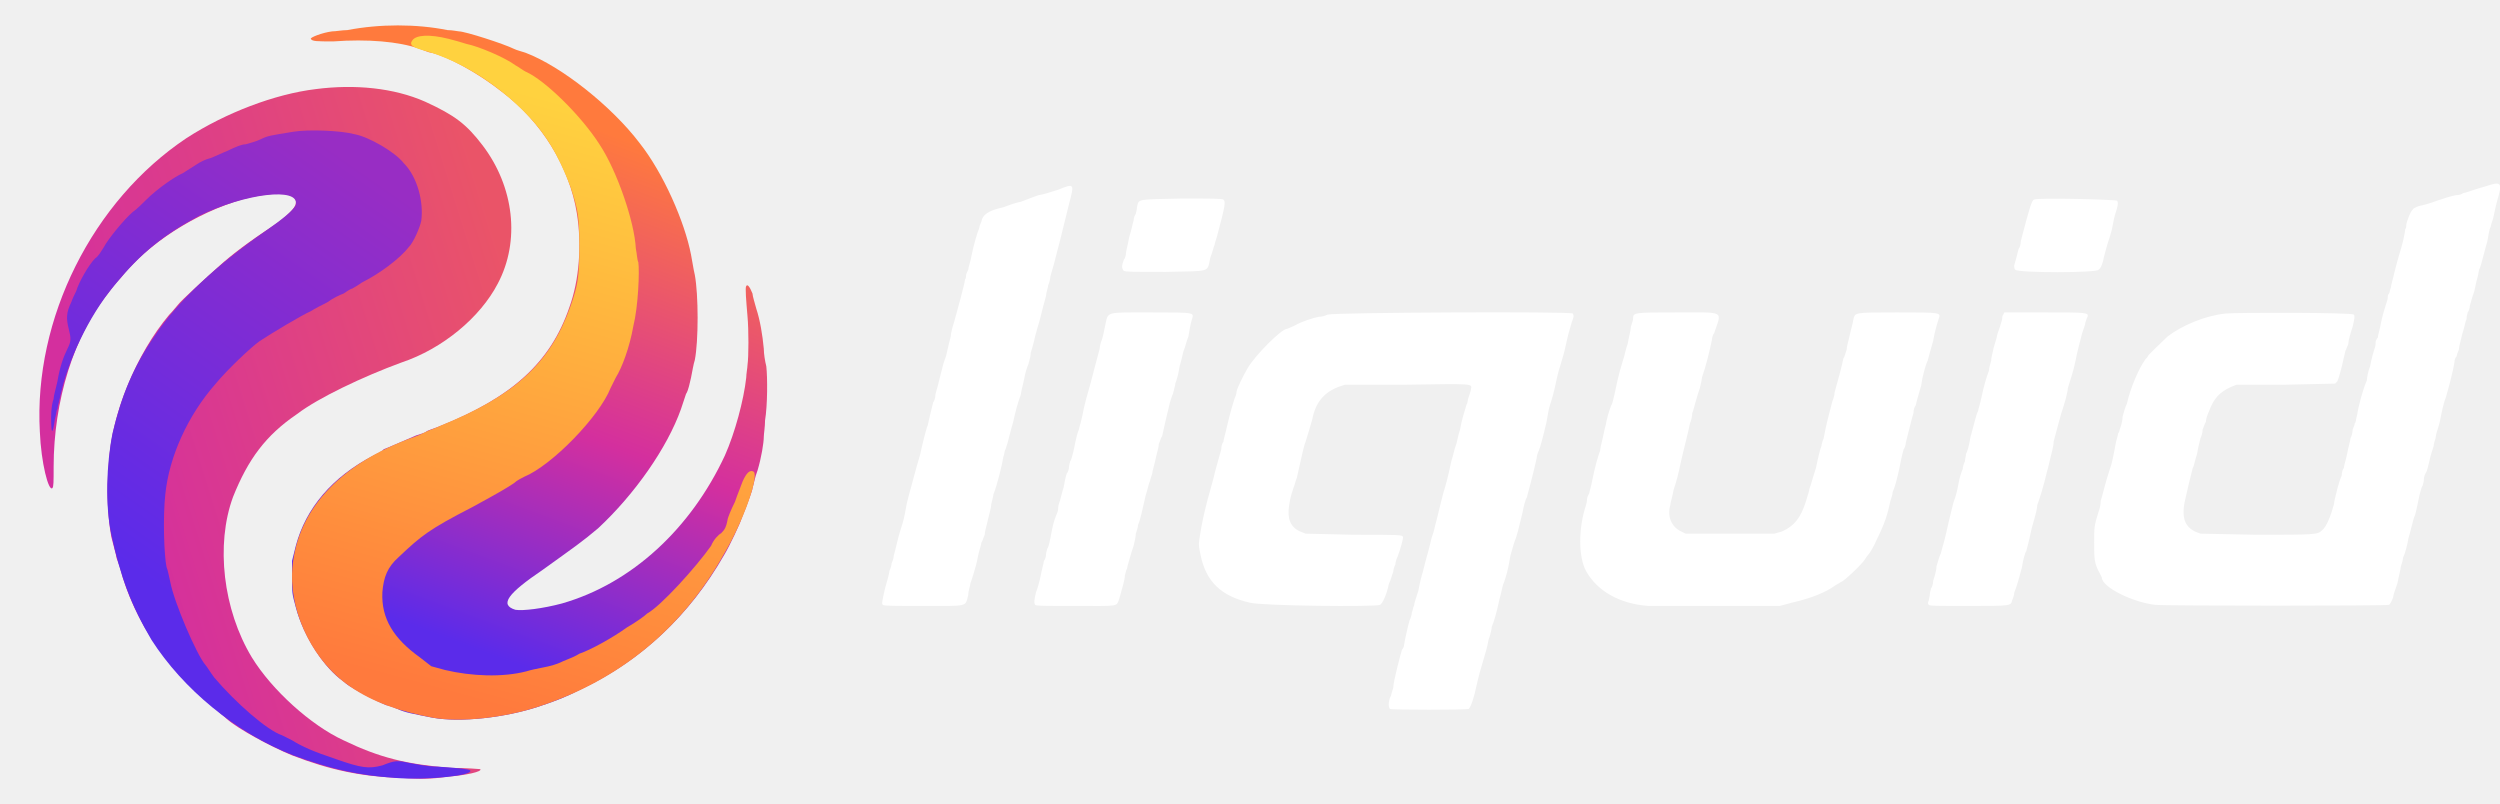
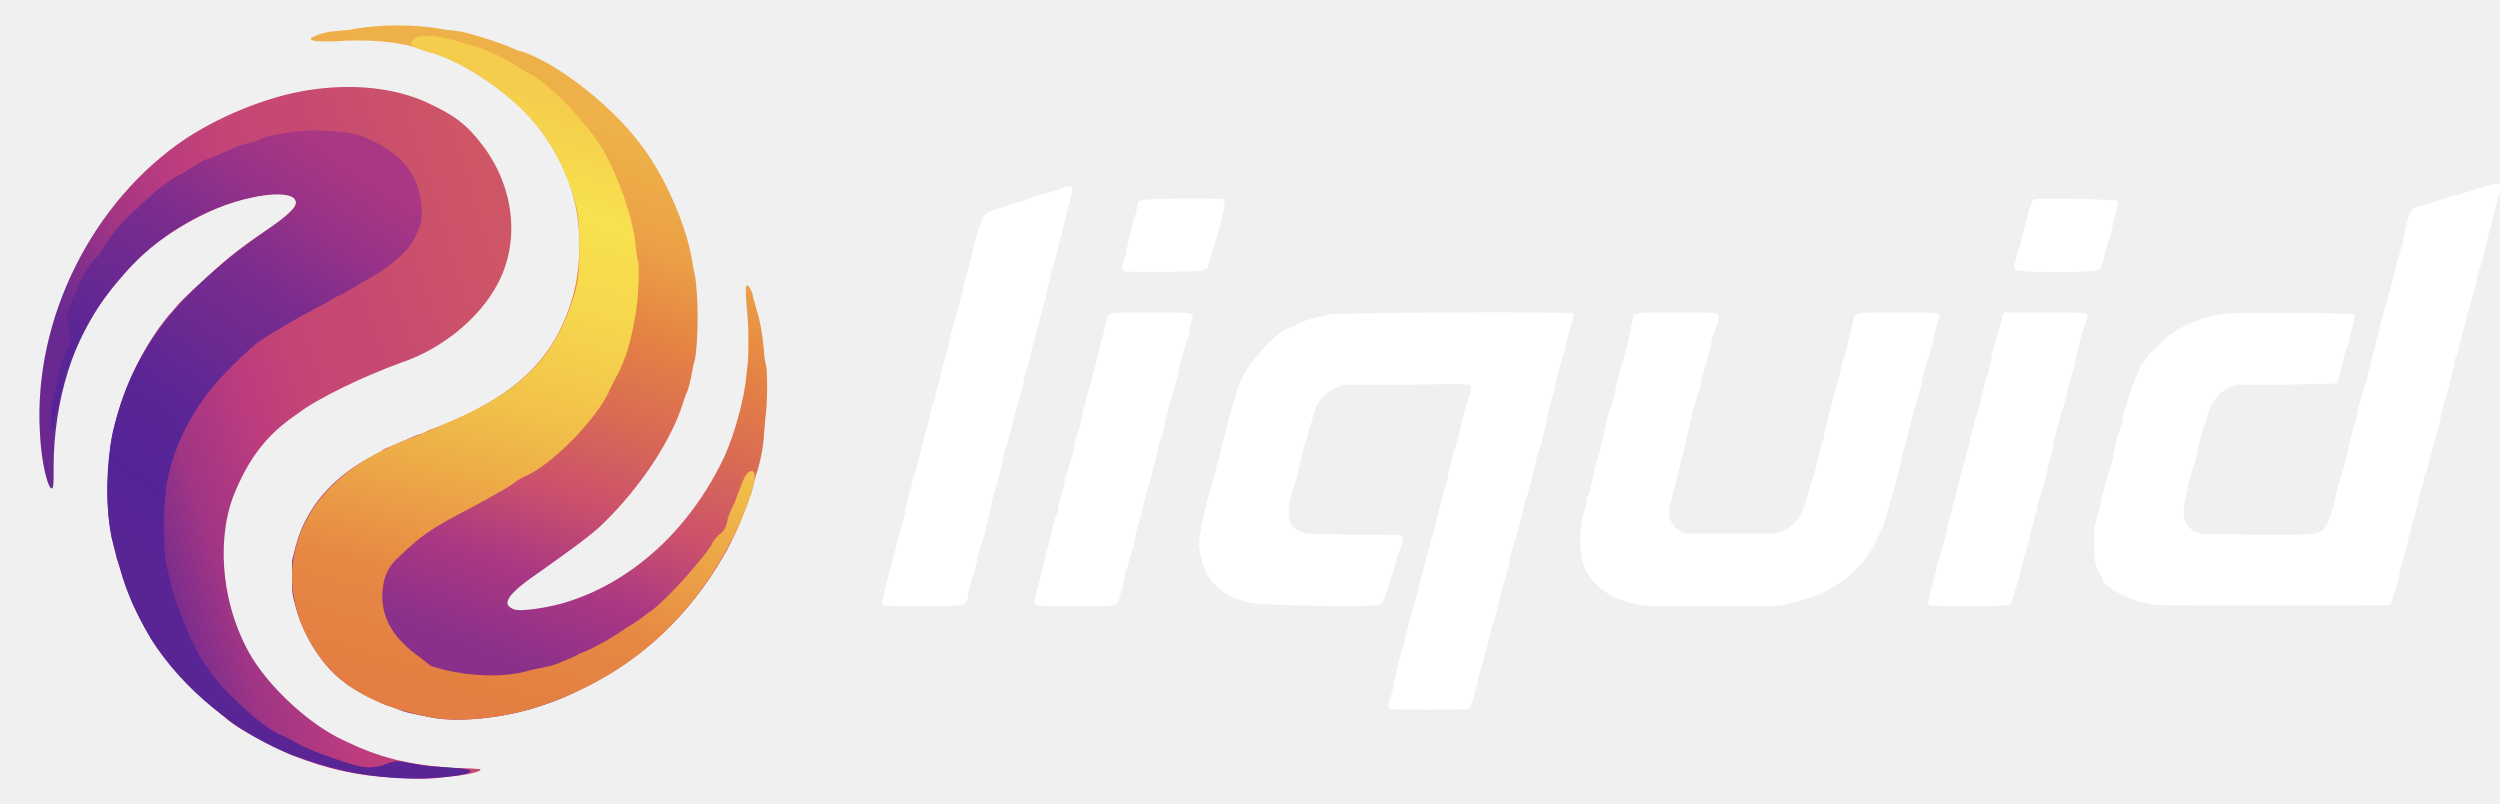
<svg xmlns="http://www.w3.org/2000/svg" viewBox="0 0 199.1 64" width="797" height="256">
  <defs>
    <linearGradient id="logo-p" x1="5" y1="26" x2="38.5" y2="15.5" gradientUnits="userSpaceOnUse">
-       <stop offset="0" stop-color="#d42f9e" />
-       <stop offset="1" stop-color="#ea5468" />
+       <stop offset="0" stop-color="#6a2991" />
+       <stop offset="0.17" stop-color="#a03585" />
+       <stop offset="0.33" stop-color="#bb3b7f" />
+       <stop offset="0.5" stop-color="#c54675" />
+       <stop offset="0.67" stop-color="#c74972" />
+       <stop offset="0.83" stop-color="#cb506c" />
+       <stop offset="1" stop-color="#ce5666" />
    </linearGradient>
    <linearGradient id="logo-v" x1="10" y1="45" x2="31" y2="15" gradientUnits="userSpaceOnUse">
-       <stop offset="0" stop-color="#5b2bea" />
-       <stop offset="1" stop-color="#982dc4" />
+       <stop offset="0" stop-color="#592595" />
+       <stop offset="0.17" stop-color="#542496" />
+       <stop offset="0.33" stop-color="#592595" />
+       <stop offset="0.5" stop-color="#6a2991" />
+       <stop offset="0.67" stop-color="#7a2c8e" />
+       <stop offset="0.83" stop-color="#953288" />
+       <stop offset="1" stop-color="#aa3783" />
    </linearGradient>
    <linearGradient id="logo-o" x1="48.5" y1="10.6" x2="33.7" y2="50.2" gradientUnits="userSpaceOnUse">
-       <stop offset="0" stop-color="#ff7a3d" />
-       <stop offset="0.55" stop-color="#d42f9e" />
-       <stop offset="1" stop-color="#5b2bea" />
+       <stop offset="0" stop-color="#eeb048" />
+       <stop offset="0.17" stop-color="#eba146" />
+       <stop offset="0.33" stop-color="#e58343" />
+       <stop offset="0.5" stop-color="#d96a54" />
+       <stop offset="0.67" stop-color="#cb506c" />
+       <stop offset="0.83" stop-color="#aa3783" />
+       <stop offset="1" stop-color="#8a308a" />
    </linearGradient>
    <linearGradient id="logo-y" x1="41.7" y1="7.3" x2="29.1" y2="53.5" gradientUnits="userSpaceOnUse">
-       <stop offset="0" stop-color="#ffd23f" />
-       <stop offset="1" stop-color="#ff7a3d" />
+       <stop offset="0" stop-color="#f4cd4c" />
+       <stop offset="0.17" stop-color="#f8e14e" />
+       <stop offset="0.33" stop-color="#f6d74d" />
+       <stop offset="0.5" stop-color="#f2c34a" />
+       <stop offset="0.67" stop-color="#eca647" />
+       <stop offset="0.83" stop-color="#e68843" />
+       <stop offset="1" stop-color="#e47e42" />
    </linearGradient>
  </defs>
  <path fill="url(#logo-p)" d="M31.9 62.0C28.8 61.9 26.3 61.4 23.2 60.2C21.5 59.5 18.9 58.1 18.0 57.3C17.8 57.1 17.4 56.8 17.1 56.5C13.4 53.6 10.6 49.5 9.5 45.3C9.4 44.9 9.2 44.5 9.2 44.4C9.2 44.3 9.0 43.6 8.8 42.8C8.5 41.2 8.4 39.0 8.6 36.9C8.8 33.0 10.8 28.2 13.4 25.1C13.7 24.8 14.0 24.4 14.1 24.3C14.3 24.0 16.5 22.0 17.4 21.2C18.4 20.3 19.7 19.3 21.7 18.0C22.6 17.4 23.5 16.6 23.5 16.2C23.7 15.3 21.8 15.2 19.2 15.9C15.5 17.0 11.7 19.4 9.5 22.2C9.2 22.5 8.8 23.0 8.6 23.3C5.8 26.7 4.2 32.0 4.2 37.2C4.2 38.4 4.2 38.8 4.1 38.9C3.8 39.2 3.2 36.9 3.1 34.4C2.6 25.4 7.3 16.0 14.8 11.0C17.9 9.0 21.8 7.5 25.1 7.1C28.2 6.7 31.3 7.0 33.8 8.1C36.2 9.2 37.1 9.9 38.4 11.6C40.9 14.9 41.4 19.2 39.6 22.6C38.2 25.3 35.2 27.8 31.9 28.9C28.9 30.0 25.3 31.7 23.6 33.0C21.1 34.7 19.7 36.6 18.5 39.6C17.1 43.4 17.7 48.6 20.0 52.4C21.6 55.0 24.7 57.8 27.3 59.0C30.2 60.4 32.3 60.9 35.8 61.2C37.1 61.2 38.2 61.3 38.2 61.3C38.4 61.5 37.0 61.8 35.6 61.9C34.3 62.1 33.5 62.1 31.9 62.0Z" />
  <path fill="url(#logo-v)" d="M31.4 62.0C28.5 61.8 26.3 61.3 23.3 60.2C18.7 58.4 14.5 54.9 12.0 51.0C10.4 48.3 9.5 45.9 8.8 42.6C8.3 40.3 8.4 37.0 8.9 34.5C9.6 31.6 10.5 29.3 12.3 26.7C14.1 24.0 17.2 21.1 21.1 18.4C22.4 17.5 23.4 16.7 23.5 16.3C23.8 14.9 19.5 15.4 15.8 17.2C13.0 18.7 11.2 20.1 9.0 22.8C7.0 25.2 5.3 28.8 4.7 31.7C4.6 32.1 4.5 32.5 4.5 32.6C4.4 32.7 4.4 33.1 4.3 33.4C4.1 34.8 4.0 34.6 4.0 33.2C4.0 32.6 4.1 32.0 4.2 31.8C4.2 31.5 4.4 30.9 4.5 30.4C4.7 29.2 5.0 28.4 5.3 27.8C5.6 27.2 5.6 27.0 5.4 26.2C5.2 25.4 5.2 24.9 5.6 24.1C5.7 23.8 5.9 23.4 6.0 23.2C6.2 22.5 7.0 21.1 7.5 20.6C7.8 20.4 8.0 20.0 8.2 19.7C8.5 19.1 9.8 17.5 10.5 16.9C10.8 16.7 11.3 16.2 11.6 15.9C12.4 15.1 13.8 14.1 14.5 13.8C14.8 13.6 15.3 13.3 15.6 13.1C15.9 12.9 16.3 12.7 16.7 12.6C17.0 12.5 17.6 12.2 18.1 12.0C18.7 11.7 19.2 11.5 19.5 11.5C19.8 11.4 20.3 11.3 20.7 11.1C21.3 10.8 21.5 10.8 23.3 10.5C24.5 10.3 27.1 10.4 28.2 10.7C29.3 10.9 31.4 12.1 32.1 13.0C33.2 14.1 33.7 16.1 33.5 17.6C33.4 18.1 32.9 19.3 32.5 19.7C31.8 20.6 30.2 21.8 28.8 22.5C28.5 22.7 28.2 22.9 28.0 23.0C27.9 23.0 27.6 23.2 27.3 23.4C27.0 23.5 26.4 23.8 26.0 24.1C25.6 24.3 25.0 24.6 24.7 24.8C24.0 25.1 21.5 26.6 20.6 27.2C19.9 27.7 18.0 29.5 17.1 30.6C14.9 33.1 13.4 36.4 13.1 39.4C12.9 41.2 13.0 44.3 13.2 45.2C13.3 45.4 13.4 46.0 13.5 46.4C13.8 48.0 15.6 52.2 16.3 53.0C16.4 53.1 16.7 53.6 17.0 54.0C18.7 56.0 21.2 58.2 22.4 58.6C22.6 58.7 23.0 58.9 23.2 59.0C24.0 59.5 24.9 59.9 26.7 60.5C28.7 61.2 29.3 61.3 30.4 61.0C31.4 60.6 31.6 60.6 32.5 60.8C33.1 60.9 34.0 61.1 34.8 61.1C36.4 61.2 37.3 61.3 37.4 61.4C37.7 61.8 34.1 62.2 31.4 62.0Z" />
  <path fill="url(#logo-o)" d="M34.4 57.2C32.9 56.9 32.2 56.8 31.6 56.5C31.3 56.4 30.9 56.2 30.7 56.2C30.2 56.0 28.4 55.1 28.0 54.8C27.8 54.7 27.5 54.5 27.3 54.3C25.8 53.3 24.1 50.7 23.5 48.4C23.2 47.3 23.2 47.3 23.2 46.0L23.2 44.7L23.5 43.5C24.3 40.5 26.4 38.0 29.7 36.3C30.1 36.1 30.5 35.9 30.5 35.8C30.6 35.8 32.4 35.0 33.1 34.7C33.4 34.6 33.8 34.5 33.9 34.4C34.0 34.3 34.4 34.2 34.9 34.0C40.7 31.7 43.8 28.9 45.3 24.5C46.1 22.3 46.3 19.5 45.9 17.0C45.3 13.3 43.1 9.7 39.9 7.3C38.0 5.8 35.6 4.5 34.3 4.2C34.1 4.2 33.7 4.0 33.4 3.9C31.7 3.3 29.2 3.1 26.5 3.3C25.2 3.3 24.8 3.3 24.7 3.1C24.6 3.0 25.6 2.6 26.4 2.5C26.7 2.5 27.2 2.4 27.6 2.4C30.2 1.9 33.1 1.9 35.6 2.4C36.0 2.4 36.4 2.5 36.5 2.5C37.0 2.5 40.1 3.5 40.9 3.9C41.1 4.0 41.5 4.1 41.8 4.2C44.7 5.3 48.7 8.5 50.9 11.4C52.8 13.8 54.5 17.7 55.0 20.3C55.1 20.8 55.2 21.5 55.3 21.9C55.6 23.5 55.6 27.2 55.3 28.7C55.2 29.0 55.1 29.6 55.0 30.1C54.9 30.5 54.8 31.1 54.6 31.4C54.5 31.7 54.3 32.3 54.2 32.6C53.1 35.7 50.5 39.4 47.6 42.1C46.3 43.2 45.7 43.6 43.2 45.4C40.4 47.3 39.7 48.2 41.0 48.6C41.6 48.7 43.2 48.5 44.7 48.1C50.3 46.5 55.0 42.1 57.7 36.3C58.5 34.5 59.2 31.9 59.4 30.1C59.4 29.8 59.5 29.3 59.5 29.1C59.6 28.4 59.6 26.3 59.5 25.2C59.4 24.0 59.3 22.9 59.4 22.8C59.5 22.6 59.7 22.9 59.9 23.4C59.9 23.6 60.1 24.2 60.2 24.6C60.5 25.5 60.7 26.7 60.8 27.8C60.8 28.2 60.9 28.8 61.0 29.2C61.1 30.1 61.1 32.3 60.9 33.5C60.9 34.0 60.8 34.6 60.8 34.8C60.8 35.3 60.6 36.5 60.3 37.5C60.1 38.0 60.0 38.6 59.9 38.9C59.9 39.1 59.6 39.8 59.4 40.4C59.2 40.9 59.0 41.4 59.0 41.4C59.0 41.5 58.1 43.5 57.6 44.3C54.9 49.0 51.1 52.6 46.3 54.9C44.9 55.6 44.4 55.8 42.9 56.3C40.2 57.2 36.6 57.6 34.4 57.2Z" />
  <path fill="url(#logo-y)" d="M34.4 57.2C31.8 56.7 29.7 56.0 27.8 54.7C25.0 52.8 23.1 49.1 23.2 45.7C23.4 40.9 26.8 37.0 33.0 34.8C33.3 34.7 33.7 34.5 33.9 34.4C34.1 34.3 34.7 34.1 35.1 33.9C41.0 31.5 43.8 28.9 45.4 24.4C46.0 22.7 46.1 22.0 46.1 19.6C46.1 17.3 46.0 16.7 45.4 14.9C44.4 12.3 43.4 10.6 41.7 8.9C39.3 6.5 36.6 4.9 34.0 4.1C32.8 3.8 32.5 3.6 32.8 3.2C33.1 2.8 34.1 2.7 35.7 3.1C36.1 3.2 36.8 3.4 37.1 3.5C38.1 3.7 40.2 4.6 41.0 5.2C41.2 5.3 41.6 5.6 41.8 5.7C43.4 6.4 46.3 9.3 47.7 11.5C49.1 13.6 50.5 17.7 50.6 19.8C50.7 20.3 50.7 20.7 50.8 20.9C50.9 21.6 50.8 24.4 50.4 26.0C50.1 27.7 49.5 29.3 49.0 30.1C48.9 30.3 48.7 30.7 48.6 30.9C47.7 33.2 43.9 37.1 41.7 38.0C41.5 38.1 41.1 38.3 40.9 38.5C40.3 38.9 39.8 39.2 37.6 40.4C34.1 42.2 33.5 42.7 31.7 44.4C30.8 45.2 30.5 46.0 30.4 47.2C30.3 49.3 31.3 50.9 33.4 52.4L34.3 53.1L35.4 53.4C37.5 53.9 40.0 54.0 41.9 53.5C42.2 53.4 42.7 53.3 43.2 53.2C43.7 53.1 44.2 53.0 44.8 52.7C45.3 52.5 45.8 52.3 46.1 52.1C47.0 51.8 48.8 50.8 49.9 50.0C50.6 49.6 51.3 49.1 51.5 48.9C52.6 48.3 55.4 45.2 56.6 43.5C56.8 43.0 57.2 42.6 57.4 42.5C57.7 42.2 57.8 42.0 57.9 41.5C57.9 41.3 58.2 40.6 58.5 40.0C58.7 39.4 59.0 38.7 59.1 38.4C59.4 37.7 59.7 37.4 60.0 37.6C60.4 38.0 59.2 41.5 57.6 44.2C54.3 50.1 49.3 54.2 42.9 56.3C40.2 57.2 36.7 57.6 34.4 57.2Z" />
  <path fill="#ffffff" transform="translate(70.2 14.6) scale(0.8729)" d="M46.4 48.0C46.2 47.8 46.3 47.1 46.5 46.8C46.5 46.7 46.6 46.4 46.7 46.1C46.7 45.5 47.4 42.9 47.5 42.6C47.6 42.5 47.7 42.3 47.7 42.1C47.8 41.5 48.1 40.2 48.2 39.9C48.3 39.7 48.4 39.4 48.4 39.2C48.5 39.0 48.5 38.7 48.6 38.6C48.6 38.4 48.8 37.8 49.0 37.2C49.1 36.6 49.3 35.8 49.4 35.5C49.5 35.1 49.7 34.3 49.9 33.6C50.1 32.9 50.2 32.3 50.3 32.1C50.4 31.9 50.5 31.3 50.7 30.6C51.0 29.3 51.2 28.6 51.3 28.2C51.4 27.9 51.7 26.9 52.0 25.4C52.2 24.8 52.3 24.2 52.4 24.0C52.5 23.8 52.6 23.1 52.8 22.5C53.0 21.4 53.2 20.9 53.4 20.2C53.5 20.1 53.5 19.7 53.6 19.5C53.7 19.2 53.8 18.9 53.8 18.8C53.9 18.3 54.1 18.3 47.9 18.4L42.3 18.4L41.7 18.6C40.4 19.1 39.6 20.0 39.3 21.6C39.1 22.3 38.8 23.3 38.7 23.6C38.6 23.8 38.4 24.6 37.9 26.9C37.8 27.1 37.7 27.6 37.6 27.8C37.3 28.7 37.3 28.8 37.2 29.4C37.0 30.6 37.3 31.4 38.2 31.8L38.7 32.0L43.1 32.1C47.3 32.1 47.5 32.1 47.6 32.3C47.6 32.5 47.4 33.3 47.1 34.1C47.0 34.3 46.9 34.6 46.9 34.8C46.8 35.0 46.7 35.3 46.7 35.5C46.6 35.7 46.5 36.2 46.3 36.6C46.1 37.6 45.7 38.4 45.5 38.5C45.1 38.7 34.7 38.6 33.6 38.3C31.0 37.7 29.6 36.4 29.1 33.9C28.9 32.9 28.9 33.1 29.2 31.3C29.3 30.7 29.7 29.0 30.0 28.0C30.1 27.7 30.2 27.2 30.3 26.9C30.4 26.4 30.7 25.4 31.0 24.3C31.0 24.0 31.1 23.7 31.2 23.6C31.2 23.4 31.4 22.8 31.5 22.3C31.8 21.0 32.1 20.0 32.2 19.7C32.3 19.5 32.4 19.2 32.4 19.0C32.5 18.6 33.0 17.6 33.4 16.9C34.1 15.7 36.5 13.3 37.0 13.3C37.0 13.3 37.3 13.2 37.7 13.0C38.4 12.6 39.4 12.3 39.9 12.2C40.2 12.2 40.5 12.1 40.7 12.0C41.3 11.8 63.0 11.7 63.1 11.9C63.2 12.1 63.2 12.2 63.0 12.7C62.7 13.7 62.6 14.1 62.5 14.6C62.4 15.0 62.4 15.2 62.0 16.5C61.9 16.8 61.7 17.5 61.6 18.0C61.4 19.0 61.2 19.7 61.0 20.3C60.9 20.6 60.8 21.2 60.7 21.8C60.4 23.1 60.1 24.2 60.0 24.4C59.9 24.6 59.8 24.9 59.8 25.1C59.5 26.5 59.0 28.3 58.9 28.7C58.8 28.8 58.6 29.5 58.5 30.1C58.1 31.8 58.0 32.1 57.9 32.4C57.8 32.6 57.6 33.3 57.4 34.0C57.2 35.3 57.0 35.9 56.8 36.5C56.7 36.6 56.6 37.3 56.4 38.0C56.1 39.4 55.9 40.0 55.7 40.5C55.7 40.6 55.6 41.2 55.4 41.7C55.3 42.3 55.1 43.0 55.0 43.3C54.7 44.3 54.5 45.0 54.3 45.9C54.1 46.9 53.8 47.8 53.6 48.0C53.4 48.1 46.5 48.1 46.4 48.0ZM0.1 38.5C-0.0 38.4-0.0 38.3 0.3 37.0C0.5 36.3 0.7 35.6 0.7 35.4C0.8 35.2 0.9 34.9 0.9 34.7C1.0 34.5 1.1 34.2 1.1 34.0C1.2 33.7 1.5 32.3 1.7 31.7C2.0 30.8 2.1 30.3 2.2 29.7C2.3 29.1 2.5 28.4 2.8 27.3C3.1 26.2 3.2 25.8 3.5 24.8C3.6 24.3 3.8 23.5 3.9 23.1C4.0 22.8 4.1 22.3 4.2 22.1C4.3 21.6 4.6 20.4 4.7 20.0C4.8 19.9 4.9 19.6 4.9 19.3C5.3 17.9 5.6 16.4 5.8 16.0C5.9 15.8 6.0 15.1 6.3 14.0C6.3 13.7 6.5 13.0 6.6 12.7C6.7 12.3 7.0 11.3 7.2 10.5C7.4 9.7 7.6 9.0 7.6 8.8C7.7 8.7 7.7 8.5 7.7 8.4C7.7 8.3 7.8 8.1 7.9 7.9C7.9 7.7 8.1 7.2 8.2 6.6C8.4 5.6 8.7 4.6 8.9 4.1C8.9 4.0 9.0 3.7 9.1 3.5C9.2 2.9 9.7 2.5 11.1 2.2C11.4 2.1 12.1 1.8 12.7 1.7C13.2 1.5 14.0 1.2 14.3 1.1C14.9 1.0 15.1 0.9 16.1 0.6C17.6 0.0 17.6 0.0 17.1 1.9C16.6 3.9 16.3 5.2 16.0 6.3C15.8 7.1 15.7 7.5 15.4 8.5C15.4 8.7 15.3 9.1 15.2 9.3C15.2 9.5 15.0 10.0 15.0 10.3C14.8 11.0 14.7 11.4 14.4 12.6C14.3 12.9 14.1 13.6 14.0 14.0C13.9 14.5 13.7 15.2 13.6 15.5C13.6 15.8 13.5 16.1 13.5 16.1C13.5 16.2 13.4 16.4 13.4 16.5C13.3 16.7 13.1 17.3 13.0 17.9C12.9 18.4 12.7 19.1 12.7 19.3C12.4 20.1 12.2 20.9 12.0 21.8C11.7 22.8 11.5 23.8 11.3 24.3C11.2 24.4 11.2 24.8 11.1 25.0C11.0 25.7 10.5 27.7 10.2 28.4C10.2 28.5 10.1 28.9 10.0 29.3C10.0 29.6 9.8 30.3 9.7 30.7C9.6 31.2 9.4 31.8 9.4 32.1C9.3 32.3 9.2 32.7 9.1 32.8C9.1 33.0 8.9 33.5 8.8 34.0C8.7 34.6 8.5 35.3 8.4 35.6C8.3 35.9 8.2 36.3 8.1 36.5C8.1 36.7 7.9 37.2 7.9 37.6C7.6 38.7 8.0 38.6 3.8 38.6C1.1 38.6 0.2 38.6 0.1 38.5ZM14.0 38.5C13.9 38.3 13.9 38.1 14.1 37.3C14.2 37.1 14.4 36.4 14.5 35.9C14.6 35.3 14.8 34.7 14.8 34.5C14.9 34.4 15.0 34.1 15.0 33.9C15.0 33.7 15.1 33.5 15.1 33.4C15.2 33.3 15.3 32.9 15.4 32.4C15.6 31.3 15.7 30.9 15.9 30.4C16.0 30.2 16.1 29.9 16.1 29.8C16.1 29.7 16.1 29.5 16.2 29.2C16.3 29.0 16.4 28.4 16.6 27.8C16.7 27.3 16.8 26.7 16.9 26.5C17.0 26.4 17.1 26.1 17.1 25.9C17.1 25.7 17.2 25.5 17.2 25.4C17.3 25.3 17.4 24.9 17.5 24.5C17.8 23.0 17.9 22.7 18.0 22.5C18.0 22.4 18.2 21.8 18.3 21.3C18.5 20.2 18.8 19.2 19.0 18.5C19.1 18.2 19.3 17.3 19.9 15.1C19.9 14.9 20.0 14.5 20.1 14.3C20.2 14.0 20.3 13.5 20.4 13.0C20.7 11.7 20.3 11.8 24.6 11.8C28.8 11.8 28.5 11.8 28.3 12.5C28.2 12.8 28.1 13.4 28.0 14.0C27.8 14.5 27.7 15.0 27.6 15.2C27.5 15.4 27.4 16.1 27.2 16.7C27.1 17.4 26.9 18.1 26.8 18.3C26.8 18.5 26.7 18.7 26.7 18.8C26.7 18.9 26.6 19.1 26.6 19.2C26.5 19.4 26.3 20.0 26.2 20.5C25.9 21.7 25.7 22.7 25.6 23.1C25.5 23.2 25.4 23.6 25.3 23.8C25.3 24.1 25.1 24.7 25.0 25.2C24.9 25.7 24.7 26.3 24.7 26.5C24.6 26.8 24.5 27.1 24.5 27.2C24.4 27.3 24.3 27.9 24.1 28.5C23.8 29.8 23.6 30.8 23.4 31.2C23.4 31.4 23.3 31.7 23.2 32.0C23.2 32.2 23.1 32.7 23.0 33.1C22.9 33.4 22.7 34.0 22.6 34.4C22.5 34.7 22.4 35.1 22.4 35.2C22.3 35.3 22.3 35.5 22.2 35.8C22.2 36.2 22.0 36.8 21.7 37.9C21.4 38.7 21.8 38.6 17.7 38.6C14.7 38.6 14.1 38.6 14.0 38.5ZM70.0 38.6C67.3 38.4 65.3 37.2 64.3 35.4C63.6 34.1 63.6 31.5 64.3 29.4C64.4 29.1 64.4 28.8 64.4 28.8C64.4 28.7 64.5 28.5 64.6 28.3C64.6 28.2 64.8 27.6 64.9 27.0C65.1 26.0 65.4 24.9 65.6 24.4C65.6 24.2 65.7 23.8 65.8 23.4C65.9 23.0 66.0 22.4 66.1 22.1C66.2 21.5 66.4 20.8 66.6 20.3C66.7 20.2 66.8 19.7 66.9 19.3C67.1 18.4 67.2 17.7 67.7 16.1C67.8 15.9 67.9 15.2 68.1 14.7C68.2 14.1 68.4 13.4 68.4 13.1C68.5 12.8 68.6 12.5 68.6 12.4C68.6 11.8 68.6 11.8 72.6 11.8C77.1 11.8 76.7 11.6 76.0 13.7C75.9 13.8 75.8 14.1 75.8 14.3C75.6 15.3 75.2 16.9 74.9 17.7C74.9 17.8 74.8 18.3 74.7 18.7C74.6 19.0 74.4 19.6 74.3 20.0C74.2 20.3 74.1 20.8 74.0 21.0C74.0 21.3 73.9 21.7 73.8 21.9C73.7 22.5 73.1 24.8 73.0 25.3C72.7 26.7 72.6 27.1 72.3 28.0C72.2 28.6 72.0 29.2 72.0 29.4C71.7 30.4 72.1 31.4 73.0 31.8L73.4 32.0L77.5 32.0L81.5 32.0L82.2 31.8C83.3 31.3 83.9 30.6 84.4 29.0C84.5 28.6 84.7 28.1 84.7 27.9C84.8 27.7 85.0 26.9 85.3 26.0C85.5 25.0 85.7 24.2 85.8 24.0C85.8 23.9 85.9 23.5 86.0 23.3C86.2 22.1 86.6 20.7 86.8 19.9C86.9 19.7 87.0 19.3 87.0 19.1C87.2 18.4 87.7 16.6 87.8 16.0C87.9 15.9 88.0 15.5 88.1 15.2C88.1 14.9 88.3 14.3 88.4 13.8C88.5 13.3 88.7 12.7 88.7 12.5C88.9 11.8 88.6 11.8 92.7 11.8C96.8 11.8 96.7 11.8 96.5 12.4C96.4 12.7 96.1 13.7 96.0 14.4C95.8 15.1 95.6 15.8 95.5 16.2C95.3 16.6 95.0 17.7 94.9 18.5C94.6 19.5 94.5 19.9 94.4 20.3C94.3 20.4 94.2 20.7 94.2 21.0C94.1 21.3 93.8 22.5 93.5 23.7C93.5 23.9 93.4 24.2 93.3 24.3C93.3 24.4 93.2 24.5 92.9 26.1C92.7 27.0 92.5 27.8 92.3 28.2C92.3 28.4 92.2 28.7 92.1 29.0C91.8 30.4 91.6 30.9 91.2 31.8C90.7 32.9 90.5 33.3 90.3 33.6C90.2 33.8 89.9 34.1 89.8 34.3C89.6 34.7 87.8 36.4 87.6 36.4C87.6 36.4 87.3 36.6 87.1 36.7C86.8 36.9 86.5 37.1 86.3 37.2C85.1 37.8 84.0 38.1 83.1 38.3L82.0 38.6L76.2 38.6C73.0 38.6 70.2 38.6 70.0 38.6ZM95.6 38.5C95.5 38.4 95.5 38.3 95.6 38.1C95.6 38.0 95.7 37.7 95.7 37.5C95.7 37.3 95.8 37.1 95.8 37.0C95.9 36.9 96.0 36.6 96.0 36.3C96.1 36.0 96.3 35.4 96.3 35.0C96.4 34.6 96.6 34.0 96.7 33.8C97.0 32.7 97.1 32.4 97.4 31.0C97.6 30.2 97.8 29.3 97.9 29.0C98.0 28.8 98.2 28.1 98.3 27.5C98.4 26.9 98.6 26.3 98.7 26.1C98.7 25.9 98.8 25.6 98.9 25.4C98.9 25.2 99.0 24.9 99.0 24.7C99.1 24.6 99.3 23.9 99.4 23.2C99.8 21.8 99.9 21.2 100.1 20.8C100.1 20.7 100.3 20.1 100.4 19.6C100.6 18.6 100.9 17.6 101.1 17.1C101.1 16.9 101.2 16.5 101.3 16.2C101.3 15.8 101.5 15.3 101.5 15.1C101.6 14.8 101.7 14.4 101.8 14.1C101.8 13.9 102.0 13.4 102.1 13.1C102.2 12.8 102.3 12.4 102.3 12.4C102.3 12.3 102.3 12.1 102.4 12.0L102.5 11.8L106.2 11.8C110.0 11.8 110.2 11.8 110.1 12.2C110.0 12.3 110.0 12.5 109.9 12.7C109.9 12.9 109.7 13.4 109.6 13.7C109.3 14.9 109.2 15.2 109.0 16.2C108.8 17.2 108.6 17.7 108.3 18.7C108.3 18.9 108.2 19.3 108.1 19.7C108.0 20.1 107.8 20.7 107.7 21.0C107.4 22.1 107.2 22.8 107.0 23.6C107.0 24.0 106.8 24.7 106.7 25.1C106.6 25.5 106.5 26.0 106.4 26.3C106.1 27.6 105.7 28.9 105.5 29.4C105.5 29.7 105.4 30.1 105.0 31.5C104.7 32.9 104.6 33.2 104.5 33.6C104.4 33.7 104.2 34.4 104.1 35.1C103.6 37.0 103.5 37.1 103.4 37.4C103.4 37.6 103.3 37.9 103.2 38.1C103.1 38.6 103.1 38.6 99.2 38.6C96.2 38.6 95.7 38.6 95.6 38.5ZM116.3 38.5C114.3 38.3 111.4 36.9 111.4 36.0C111.4 36.0 111.3 35.8 111.2 35.6C110.7 34.7 110.7 34.3 110.7 32.8C110.7 31.4 110.7 31.3 111.1 30.0C111.2 29.8 111.3 29.3 111.3 29.0C111.5 28.4 111.7 27.4 112.1 26.2C112.3 25.7 112.4 25.2 112.7 23.6C112.8 23.2 112.9 22.9 112.9 22.8C113.0 22.8 113.0 22.5 113.1 22.3C113.2 22.0 113.3 21.6 113.3 21.3C113.4 21.0 113.5 20.5 113.7 20.1C114.0 18.7 114.8 16.9 115.3 16.2C115.4 16.0 115.6 15.9 115.6 15.8C115.6 15.7 116.9 14.5 117.4 14.0C118.7 13.0 120.8 12.1 122.7 11.9C123.8 11.8 134.3 11.8 134.4 12.0C134.5 12.1 134.5 12.3 134.3 13.1C134.1 13.7 133.9 14.4 133.9 14.7C133.8 14.9 133.7 15.2 133.7 15.2C133.6 15.3 133.6 15.6 133.5 15.9C133.3 16.9 133.0 17.9 132.9 18.1L132.7 18.3L128.2 18.4L123.7 18.4L123.2 18.6C122.1 19.1 121.6 19.7 121.2 20.8C121.0 21.2 120.9 21.6 120.9 21.8C120.8 21.9 120.7 22.3 120.6 22.5C120.6 22.8 120.5 23.1 120.4 23.3C120.4 23.4 120.2 24.0 120.1 24.7C119.9 25.3 119.8 25.9 119.7 26.0C119.4 27.2 119.3 27.6 119.1 28.5C118.6 30.4 118.9 31.3 119.9 31.8L120.4 32.0L125.5 32.1C130.8 32.1 131.1 32.1 131.5 31.7C131.9 31.4 132.3 30.4 132.6 29.3C132.6 29.0 132.8 28.4 132.9 27.9C133.0 27.5 133.2 26.9 133.3 26.7C133.3 26.4 133.4 26.1 133.5 26.0C133.5 25.8 133.7 25.2 133.8 24.7C133.9 24.1 134.1 23.5 134.1 23.3C134.2 23.1 134.3 22.8 134.3 22.5C134.4 22.3 134.5 22.0 134.5 21.9C134.6 21.9 134.6 21.5 134.7 21.2C134.8 20.5 135.2 18.9 135.6 18.0C135.6 17.8 135.7 17.2 135.9 16.7C136.0 16.1 136.2 15.4 136.3 15.1C136.4 14.9 136.4 14.6 136.4 14.5C136.4 14.4 136.5 14.2 136.6 14.1C136.6 13.9 136.8 13.3 136.9 12.7C137.0 12.2 137.2 11.5 137.3 11.2C137.4 10.9 137.5 10.6 137.5 10.5C137.5 10.4 137.5 10.2 137.6 10.1C137.7 10.0 137.7 9.7 137.8 9.5C137.8 9.3 138.0 8.7 138.1 8.2C138.5 6.6 138.7 6.1 138.9 5.3C139.0 4.8 139.1 4.4 139.1 4.2C139.2 4.1 139.2 3.9 139.2 3.8C139.2 3.6 139.6 2.5 139.8 2.4C139.8 2.3 140.1 2.2 140.3 2.1C140.8 2.0 141.5 1.8 142.0 1.6C142.6 1.4 143.2 1.2 143.7 1.1C144.0 1.1 144.3 1.0 144.4 0.9C144.5 0.9 144.8 0.8 145.1 0.7C145.4 0.6 146.0 0.4 146.4 0.3C147.9-0.2 148.0-0.1 147.5 1.6C147.3 2.3 147.2 3.0 147.1 3.3C147.0 3.6 146.9 3.9 146.9 4.0C146.8 4.1 146.7 4.7 146.6 5.3C146.3 6.3 146.1 7.3 145.9 7.8C145.8 7.9 145.8 8.3 145.7 8.6C145.6 8.9 145.5 9.5 145.4 9.9C145.2 10.4 145.1 10.9 145.0 11.2C145.0 11.4 144.9 11.7 144.8 11.8C144.8 11.9 144.7 12.1 144.7 12.4C144.6 12.6 144.5 13.2 144.3 13.8C144.2 14.3 144.0 14.9 144.0 15.2C143.9 15.4 143.8 15.7 143.8 15.8C143.7 15.9 143.6 16.1 143.6 16.3C143.5 17.1 143.0 18.9 142.8 19.6C142.7 19.8 142.6 20.2 142.5 20.6C142.4 21.0 142.3 21.7 142.2 22.0C142.1 22.4 141.9 22.9 141.9 23.1C141.9 23.3 141.7 23.7 141.7 24.0C141.6 24.3 141.4 24.9 141.3 25.4C141.2 25.8 141.1 26.3 141.0 26.4C140.9 26.6 140.8 26.8 140.8 27.1C140.8 27.3 140.7 27.5 140.7 27.6C140.6 27.7 140.5 28.1 140.4 28.5C140.2 29.4 140.1 30.0 140.0 30.3C139.8 30.7 139.6 31.8 139.4 32.4C139.3 33.0 139.1 33.8 138.9 34.2C138.9 34.4 138.8 34.7 138.7 35.0C138.7 35.2 138.5 35.9 138.4 36.5C138.2 37.1 138.0 37.6 138.0 37.8C137.9 38.1 137.7 38.5 137.6 38.5C137.5 38.6 117.2 38.6 116.3 38.5ZM22.1 8.0C21.9 7.8 21.9 7.5 22.1 7.0C22.2 6.9 22.3 6.6 22.3 6.4C22.3 6.2 22.5 5.5 22.6 4.9C22.8 4.3 22.9 3.7 23.0 3.4C23.0 3.2 23.1 2.9 23.2 2.8C23.2 2.7 23.3 2.5 23.3 2.2C23.5 1.4 23.2 1.5 27.4 1.4C29.9 1.4 31.1 1.4 31.2 1.5C31.4 1.7 31.4 1.9 30.6 4.9C30.5 5.2 30.4 5.5 30.4 5.6C30.3 5.8 30.2 6.3 30.0 6.8C29.7 8.2 30.1 8.0 25.9 8.1C22.8 8.1 22.3 8.1 22.1 8.0ZM103.5 7.9C103.4 7.8 103.4 7.7 103.4 7.5C103.5 7.2 103.7 6.4 103.8 6.0C103.9 5.9 104.0 5.6 104.0 5.3C104.8 2.2 105.0 1.6 105.2 1.5C105.5 1.3 112.7 1.5 112.8 1.6C112.9 1.8 112.9 2.0 112.6 2.9C112.5 3.2 112.4 3.9 112.3 4.3C112.2 4.7 112.0 5.3 111.9 5.6C111.8 5.9 111.7 6.4 111.6 6.7C111.5 7.3 111.3 7.8 111.1 7.9C111.0 8.2 103.7 8.2 103.5 7.9Z" />
</svg>
